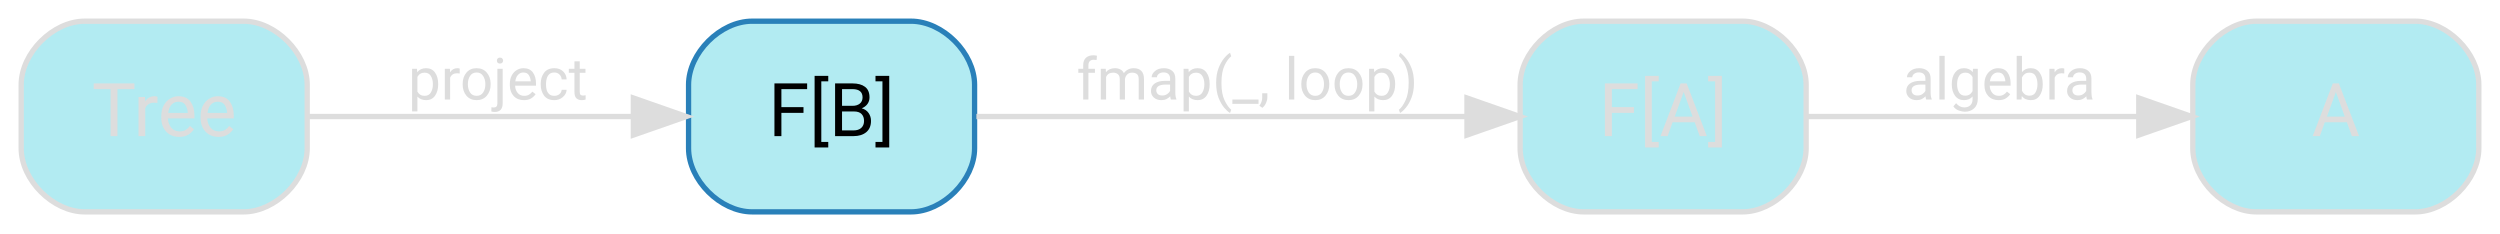
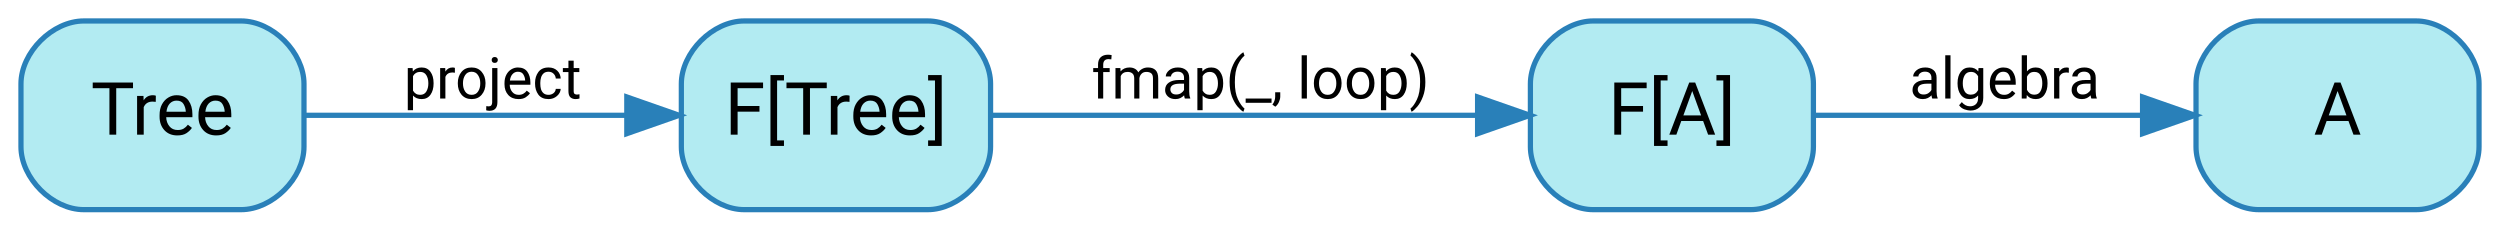
- <svg xmlns="http://www.w3.org/2000/svg" width="472pt" height="44pt" viewBox="0.00 0.00 472.00 44.00">
+ <svg xmlns="http://www.w3.org/2000/svg" width="477pt" height="44pt" viewBox="0.00 0.00 477.00 44.00">
  <g id="graph0" class="graph" transform="scale(1 1) rotate(0) translate(4 40)">
    <g id="node1" class="node">
-       <path fill="#b2ebf2" stroke="#2980b9" d="M168,-36C168,-36 138,-36 138,-36 132,-36 126,-30 126,-24 126,-24 126,-12 126,-12 126,-6 132,0 138,0 138,0 168,0 168,0 174,0 180,-6 180,-12 180,-12 180,-24 180,-24 180,-30 174,-36 168,-36" />
-       <text text-anchor="middle" x="153" y="-14.3" font-family="Segoe UI,Roboto,Helvetica,Arial,sans-serif" font-size="14.00" fill="#000000">F[B]</text>
+       <path fill="#b2ebf2" stroke="#2980b9" d="M173,-36C173,-36 138,-36 138,-36 132,-36 126,-30 126,-24 126,-24 126,-12 126,-12 126,-6 132,0 138,0 138,0 173,0 173,0 179,0 185,-6 185,-12 185,-12 185,-24 185,-24 185,-30 179,-36 173,-36" />
+       <text text-anchor="middle" x="155.5" y="-14.3" font-family="Segoe UI,Roboto,Helvetica,Arial,sans-serif" font-size="14.00" fill="#000000">F[Tree]</text>
    </g>
    <g id="node2" class="node">
-       <path fill="#b2ebf2" stroke="#dddddd" d="M325,-36C325,-36 295,-36 295,-36 289,-36 283,-30 283,-24 283,-24 283,-12 283,-12 283,-6 289,0 295,0 295,0 325,0 325,0 331,0 337,-6 337,-12 337,-12 337,-24 337,-24 337,-30 331,-36 325,-36" />
-       <text text-anchor="middle" x="310" y="-14.3" font-family="Segoe UI,Roboto,Helvetica,Arial,sans-serif" font-size="14.00" fill="#dddddd">F[A]</text>
+       <path fill="#b2ebf2" stroke="#2980b9" d="M330,-36C330,-36 300,-36 300,-36 294,-36 288,-30 288,-24 288,-24 288,-12 288,-12 288,-6 294,0 300,0 300,0 330,0 330,0 336,0 342,-6 342,-12 342,-12 342,-24 342,-24 342,-30 336,-36 330,-36" />
+       <text text-anchor="middle" x="315" y="-14.3" font-family="Segoe UI,Roboto,Helvetica,Arial,sans-serif" font-size="14.00" fill="#000000">F[A]</text>
    </g>
    <g id="edge2" class="edge">
-       <path fill="none" stroke="#dddddd" d="M180.347,-18C205.899,-18 244.258,-18 272.629,-18" />
-       <polygon fill="#dddddd" stroke="#dddddd" points="272.966,-21.5 282.966,-18 272.966,-14.5 272.966,-21.5" />
-       <text text-anchor="middle" x="231.5" y="-21.2" font-family="Segoe UI,Roboto,Helvetica,Arial,sans-serif" font-size="11.00" fill="#dddddd">fmap(_, loop)</text>
+       <path fill="none" stroke="#2980b9" d="M185.127,-18C211.249,-18 249.437,-18 277.647,-18" />
+       <polygon fill="#2980b9" stroke="#2980b9" points="277.924,-21.5 287.924,-18 277.924,-14.5 277.924,-21.5" />
+       <text text-anchor="middle" x="236.5" y="-21.2" font-family="Segoe UI,Roboto,Helvetica,Arial,sans-serif" font-size="11.00" fill="#000000">fmap(_, loop)</text>
    </g>
    <g id="node4" class="node">
-       <path fill="#b2ebf2" stroke="#dddddd" d="M452,-36C452,-36 422,-36 422,-36 416,-36 410,-30 410,-24 410,-24 410,-12 410,-12 410,-6 416,0 422,0 422,0 452,0 452,0 458,0 464,-6 464,-12 464,-12 464,-24 464,-24 464,-30 458,-36 452,-36" />
-       <text text-anchor="middle" x="437" y="-14.3" font-family="Segoe UI,Roboto,Helvetica,Arial,sans-serif" font-size="14.00" fill="#dddddd">A</text>
+       <path fill="#b2ebf2" stroke="#2980b9" d="M457,-36C457,-36 427,-36 427,-36 421,-36 415,-30 415,-24 415,-24 415,-12 415,-12 415,-6 421,0 427,0 427,0 457,0 457,0 463,0 469,-6 469,-12 469,-12 469,-24 469,-24 469,-30 463,-36 457,-36" />
+       <text text-anchor="middle" x="442" y="-14.3" font-family="Segoe UI,Roboto,Helvetica,Arial,sans-serif" font-size="14.00" fill="#000000">A</text>
    </g>
    <g id="edge3" class="edge">
-       <path fill="none" stroke="#dddddd" d="M337.245,-18C355.492,-18 379.746,-18 399.769,-18" />
-       <polygon fill="#dddddd" stroke="#dddddd" points="399.8,-21.5 409.8,-18 399.8,-14.5 399.8,-21.5" />
-       <text text-anchor="middle" x="373.5" y="-21.2" font-family="Segoe UI,Roboto,Helvetica,Arial,sans-serif" font-size="11.00" fill="#dddddd">algebra</text>
+       <path fill="none" stroke="#2980b9" d="M342.245,-18C360.492,-18 384.746,-18 404.769,-18" />
+       <polygon fill="#2980b9" stroke="#2980b9" points="404.8,-21.5 414.8,-18 404.8,-14.5 404.8,-21.5" />
+       <text text-anchor="middle" x="378.5" y="-21.2" font-family="Segoe UI,Roboto,Helvetica,Arial,sans-serif" font-size="11.00" fill="#000000">algebra</text>
    </g>
    <g id="node3" class="node">
-       <path fill="#b2ebf2" stroke="#dddddd" d="M42,-36C42,-36 12,-36 12,-36 6,-36 0,-30 0,-24 0,-24 0,-12 0,-12 0,-6 6,0 12,0 12,0 42,0 42,0 48,0 54,-6 54,-12 54,-12 54,-24 54,-24 54,-30 48,-36 42,-36" />
-       <text text-anchor="middle" x="27" y="-14.3" font-family="Segoe UI,Roboto,Helvetica,Arial,sans-serif" font-size="14.00" fill="#dddddd">Tree</text>
+       <path fill="#b2ebf2" stroke="#2980b9" d="M42,-36C42,-36 12,-36 12,-36 6,-36 0,-30 0,-24 0,-24 0,-12 0,-12 0,-6 6,0 12,0 12,0 42,0 42,0 48,0 54,-6 54,-12 54,-12 54,-24 54,-24 54,-30 48,-36 42,-36" />
+       <text text-anchor="middle" x="27" y="-14.3" font-family="Segoe UI,Roboto,Helvetica,Arial,sans-serif" font-size="14.00" fill="#000000">Tree</text>
    </g>
    <g id="edge1" class="edge">
-       <path fill="none" stroke="#dddddd" d="M54.03,-18C71.928,-18 95.651,-18 115.384,-18" />
-       <polygon fill="#dddddd" stroke="#dddddd" points="115.58,-21.5 125.58,-18 115.58,-14.5 115.58,-21.5" />
-       <text text-anchor="middle" x="90" y="-21.2" font-family="Segoe UI,Roboto,Helvetica,Arial,sans-serif" font-size="11.00" fill="#dddddd">project</text>
+       <path fill="none" stroke="#2980b9" d="M54.252,-18C72.069,-18 95.644,-18 115.562,-18" />
+       <polygon fill="#2980b9" stroke="#2980b9" points="115.595,-21.5 125.595,-18 115.595,-14.5 115.595,-21.5" />
+       <text text-anchor="middle" x="90" y="-21.2" font-family="Segoe UI,Roboto,Helvetica,Arial,sans-serif" font-size="11.00" fill="#000000">project</text>
    </g>
  </g>
</svg>
